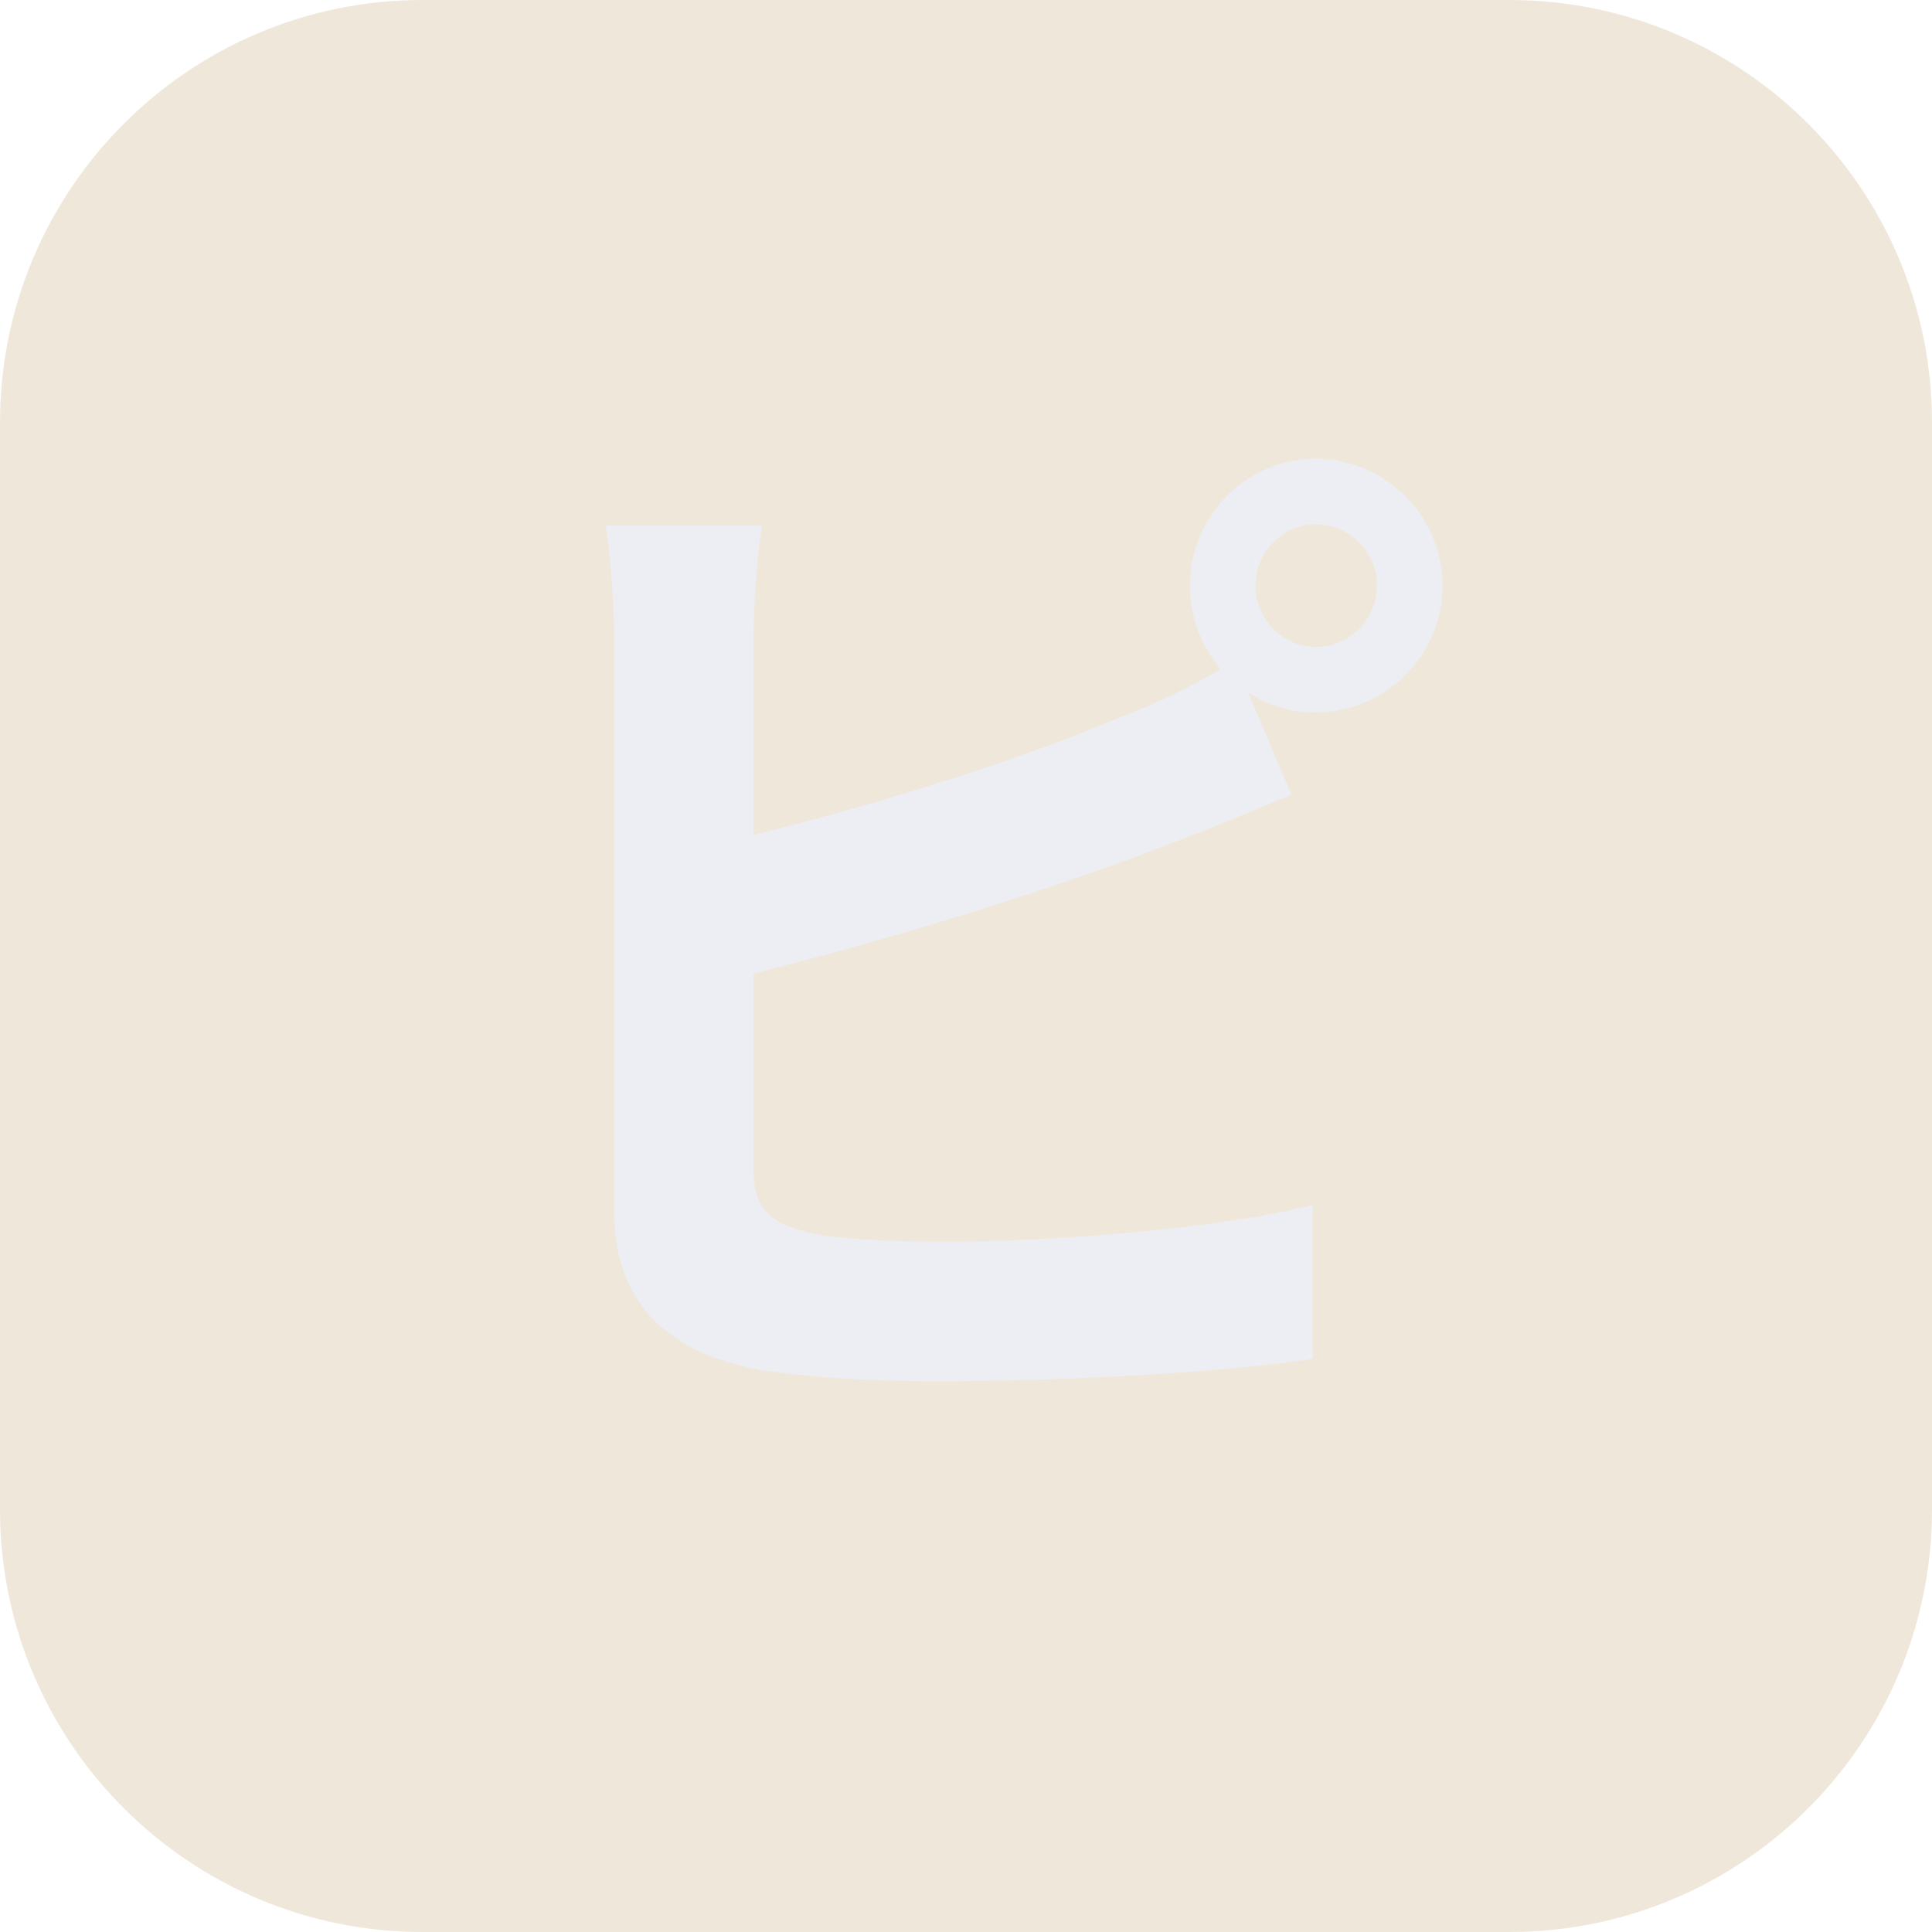
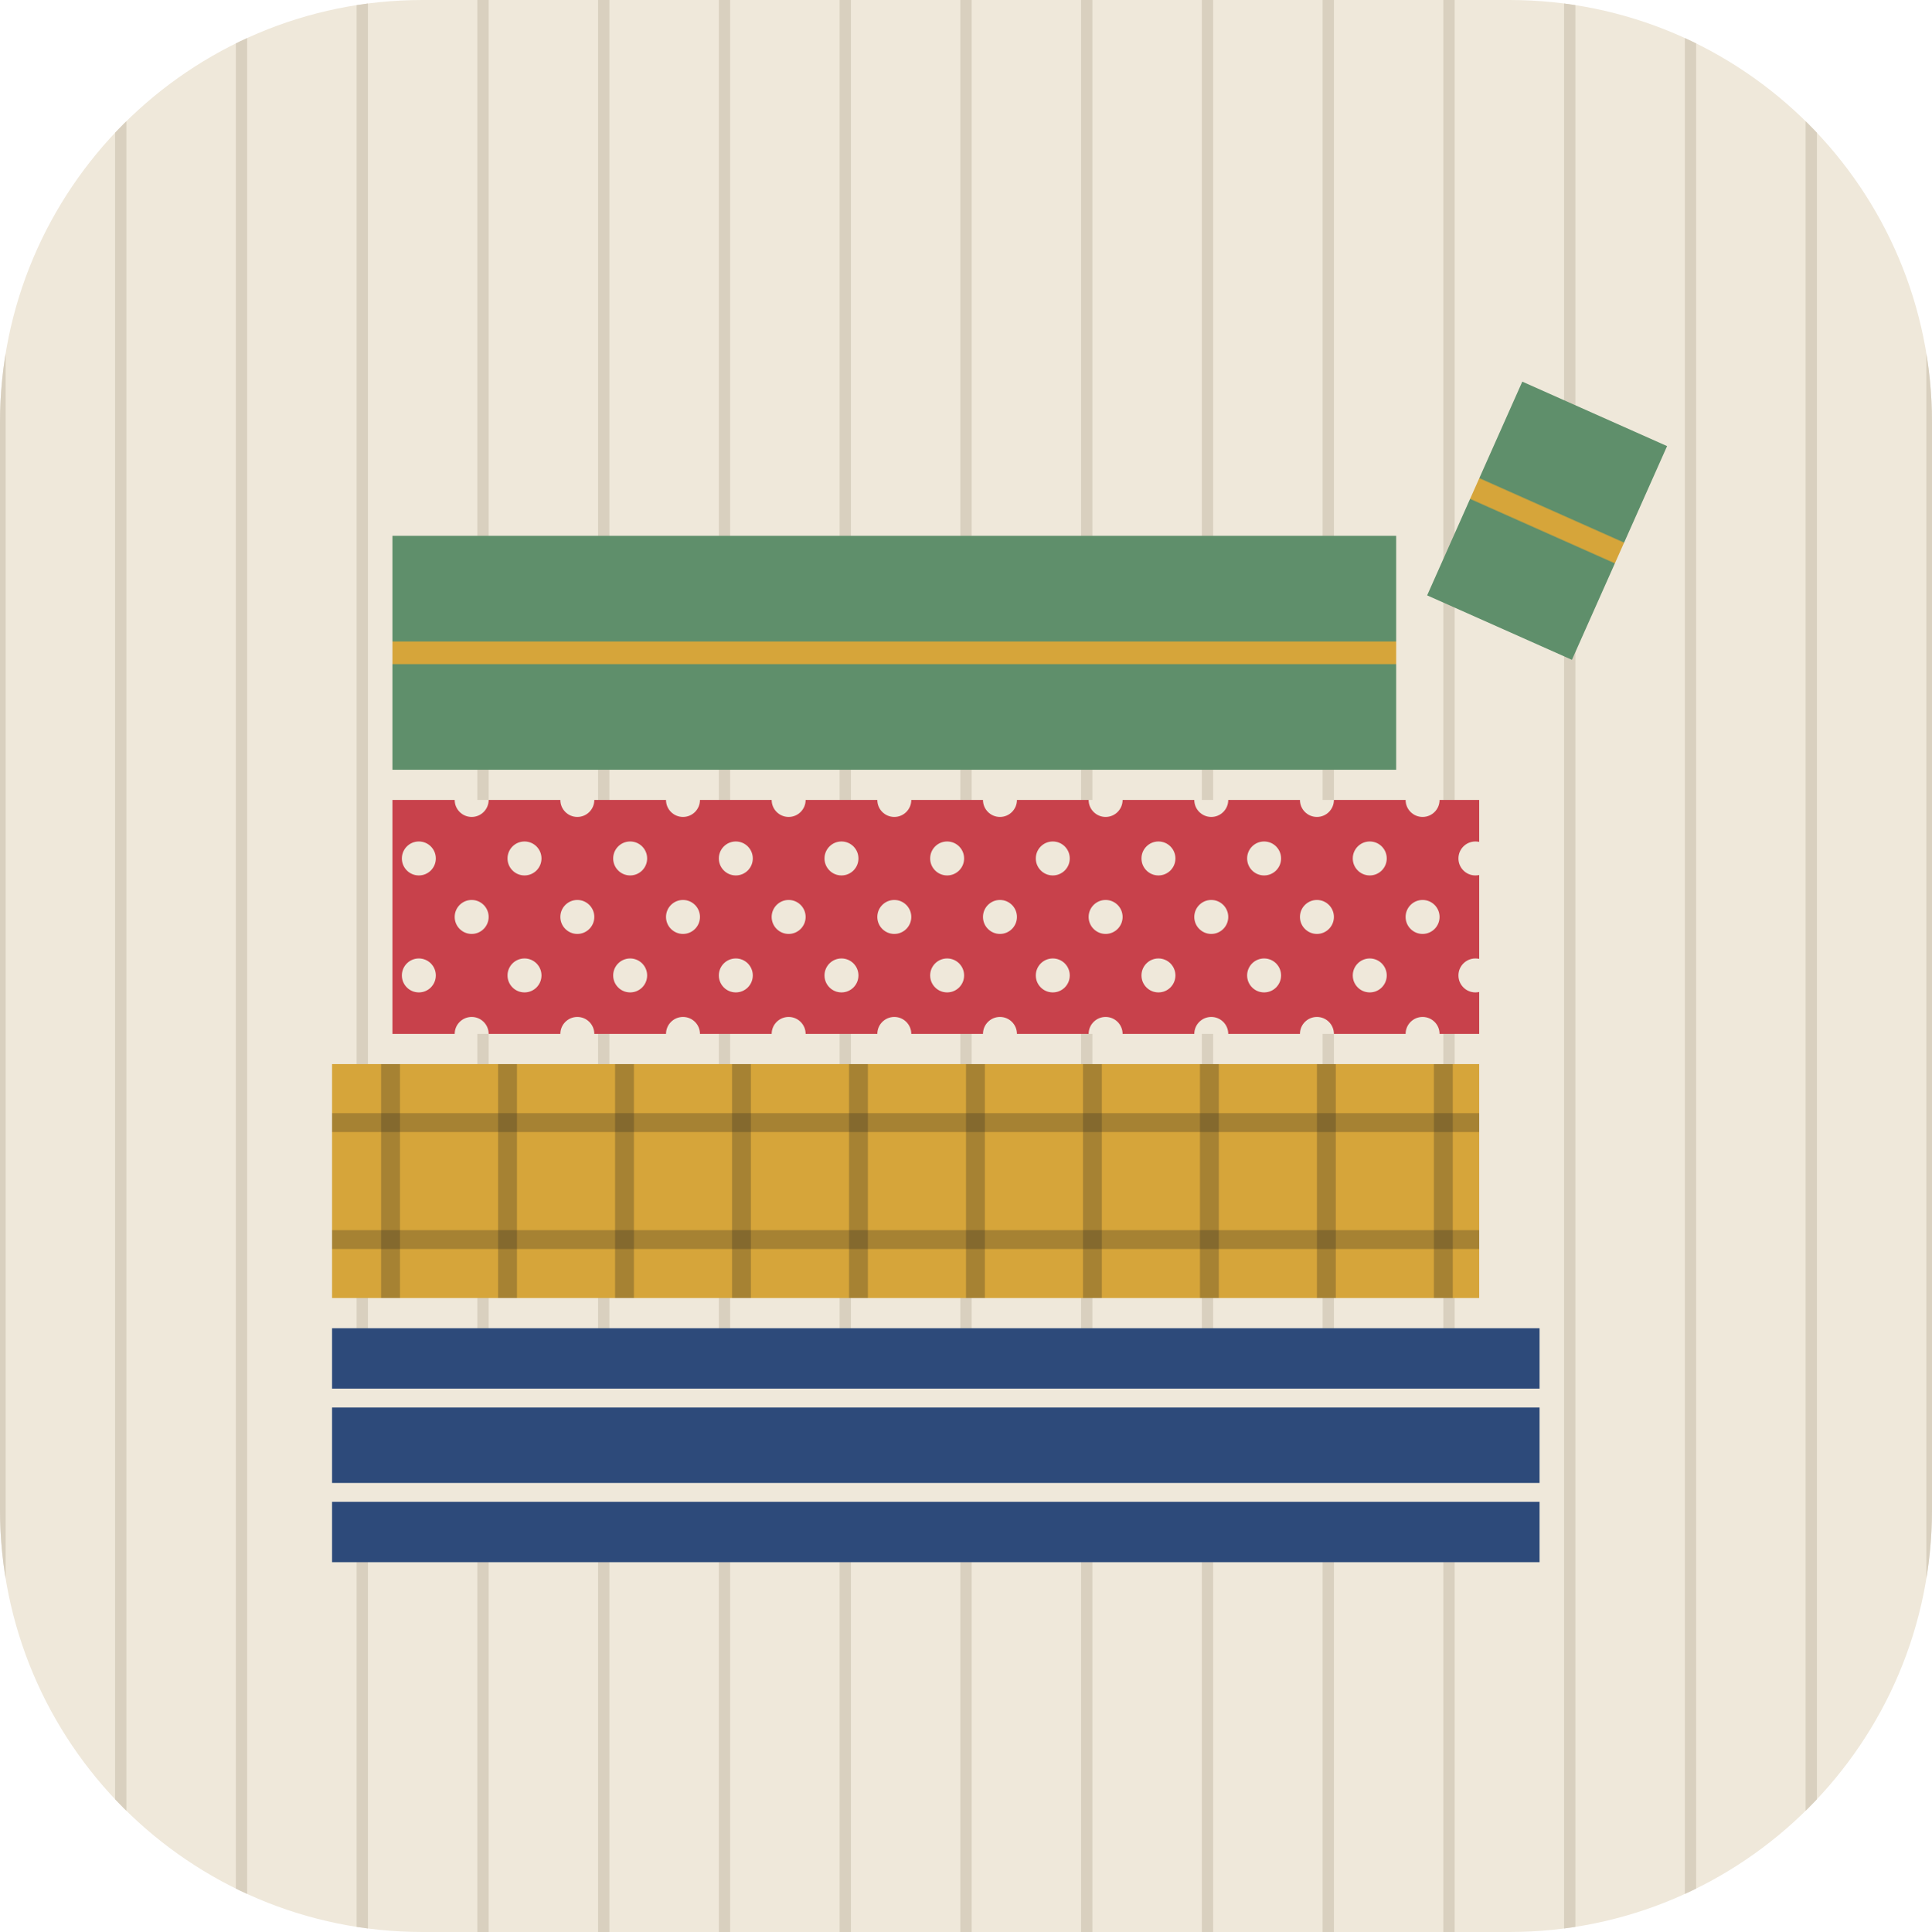
- <svg xmlns="http://www.w3.org/2000/svg" viewBox="0 0 512 512">
+ <svg xmlns="http://www.w3.org/2000/svg" viewBox="0 0 512 512" width="512" height="512">
+   <clipPath id="c">
+     <rect width="512" height="512" rx="112" />
+   </clipPath>
  <rect width="512" height="512" rx="112" fill="#efe8da" />
-   <text x="256" y="256" dy=".35em" text-anchor="middle" font-family="system-ui,sans-serif" font-weight="700" font-size="280" fill="#eceef3">ピ</text>
+   <g clip-path="url(#c)">
+     <rect x="-65.5" y="-48" width="3" height="608" fill="#d9d0bf" />
+     <rect x="-33.5" y="-48" width="3" height="608" fill="#d9d0bf" />
+     <rect x="-1.5" y="-48" width="3" height="608" fill="#d9d0bf" />
+     <rect x="30.5" y="-48" width="3" height="608" fill="#d9d0bf" />
+     <rect x="62.5" y="-48" width="3" height="608" fill="#d9d0bf" />
+     <rect x="94.5" y="-48" width="3" height="608" fill="#d9d0bf" />
+     <rect x="126.5" y="-48" width="3" height="608" fill="#d9d0bf" />
+     <rect x="158.5" y="-48" width="3" height="608" fill="#d9d0bf" />
+     <rect x="190.5" y="-48" width="3" height="608" fill="#d9d0bf" />
+     <rect x="222.5" y="-48" width="3" height="608" fill="#d9d0bf" />
+     <rect x="254.5" y="-48" width="3" height="608" fill="#d9d0bf" />
+     <rect x="286.5" y="-48" width="3" height="608" fill="#d9d0bf" />
+     <rect x="318.5" y="-48" width="3" height="608" fill="#d9d0bf" />
+     <rect x="350.5" y="-48" width="3" height="608" fill="#d9d0bf" />
+     <rect x="382.5" y="-48" width="3" height="608" fill="#d9d0bf" />
+     <rect x="414.5" y="-48" width="3" height="608" fill="#d9d0bf" />
+     <rect x="446.5" y="-48" width="3" height="608" fill="#d9d0bf" />
+     <rect x="478.5" y="-48" width="3" height="608" fill="#d9d0bf" />
+     <rect x="510.5" y="-48" width="3" height="608" fill="#d9d0bf" />
+     <rect x="542.5" y="-48" width="3" height="608" fill="#d9d0bf" />
+     <rect x="574.5" y="-48" width="3" height="608" fill="#d9d0bf" />
+     <defs>
+       <pattern id="b0shima" width="20" height="62" x="88" y="352" patternUnits="userSpaceOnUse">
+         <rect width="20" height="62" fill="#2d4a7a" />
+         <rect y="16" width="20" height="5" fill="#efe8da" />
+         <rect y="41" width="20" height="5" fill="#efe8da" />
+       </pattern>
+       <pattern id="b0koushi" width="31" height="31" x="88" y="352" patternUnits="userSpaceOnUse">
+         <rect width="31" height="31" fill="#d6a53a" />
+         <rect x="13" width="5" height="31" fill="#2a2622" opacity=".28" />
+         <rect y="13" width="31" height="5" fill="#2a2622" opacity=".28" />
+       </pattern>
+       <pattern id="b0ten" width="28" height="31" x="88" y="352" patternUnits="userSpaceOnUse">
+         <rect width="28" height="31" fill="#c8414b" />
+         <circle cx="7" cy="15.5" r="4.5" fill="#efe8da" />
+         <circle cx="21" cy="0" r="4.5" fill="#efe8da" />
+         <circle cx="21" cy="31" r="4.5" fill="#efe8da" />
+       </pattern>
+       <pattern id="b0take" width="20" height="62" x="88" y="352" patternUnits="userSpaceOnUse">
+         <rect width="20" height="62" fill="#5f8f6b" />
+         <rect y="28" width="20" height="6" fill="#d6a53a" />
+       </pattern>
+     </defs>
+     <rect x="88" y="352" width="320" height="62" fill="url(#b0shima)" />
+     <defs>
+       <pattern id="b1shima" width="20" height="62" x="88" y="282" patternUnits="userSpaceOnUse">
+         <rect width="20" height="62" fill="#2d4a7a" />
+         <rect y="16" width="20" height="5" fill="#efe8da" />
+         <rect y="41" width="20" height="5" fill="#efe8da" />
+       </pattern>
+       <pattern id="b1koushi" width="31" height="31" x="88" y="282" patternUnits="userSpaceOnUse">
+         <rect width="31" height="31" fill="#d6a53a" />
+         <rect x="13" width="5" height="31" fill="#2a2622" opacity=".28" />
+         <rect y="13" width="31" height="5" fill="#2a2622" opacity=".28" />
+       </pattern>
+       <pattern id="b1ten" width="28" height="31" x="88" y="282" patternUnits="userSpaceOnUse">
+         <rect width="28" height="31" fill="#c8414b" />
+         <circle cx="7" cy="15.5" r="4.5" fill="#efe8da" />
+         <circle cx="21" cy="0" r="4.5" fill="#efe8da" />
+         <circle cx="21" cy="31" r="4.5" fill="#efe8da" />
+       </pattern>
+       <pattern id="b1take" width="20" height="62" x="88" y="282" patternUnits="userSpaceOnUse">
+         <rect width="20" height="62" fill="#5f8f6b" />
+         <rect y="28" width="20" height="6" fill="#d6a53a" />
+       </pattern>
+     </defs>
+     <rect x="88" y="282" width="304" height="62" fill="url(#b1koushi)" />
+     <defs>
+       <pattern id="b2shima" width="20" height="62" x="104" y="212" patternUnits="userSpaceOnUse">
+         <rect width="20" height="62" fill="#2d4a7a" />
+         <rect y="16" width="20" height="5" fill="#efe8da" />
+         <rect y="41" width="20" height="5" fill="#efe8da" />
+       </pattern>
+       <pattern id="b2koushi" width="31" height="31" x="104" y="212" patternUnits="userSpaceOnUse">
+         <rect width="31" height="31" fill="#d6a53a" />
+         <rect x="13" width="5" height="31" fill="#2a2622" opacity=".28" />
+         <rect y="13" width="31" height="5" fill="#2a2622" opacity=".28" />
+       </pattern>
+       <pattern id="b2ten" width="28" height="31" x="104" y="212" patternUnits="userSpaceOnUse">
+         <rect width="28" height="31" fill="#c8414b" />
+         <circle cx="7" cy="15.5" r="4.5" fill="#efe8da" />
+         <circle cx="21" cy="0" r="4.5" fill="#efe8da" />
+         <circle cx="21" cy="31" r="4.5" fill="#efe8da" />
+       </pattern>
+       <pattern id="b2take" width="20" height="62" x="104" y="212" patternUnits="userSpaceOnUse">
+         <rect width="20" height="62" fill="#5f8f6b" />
+         <rect y="28" width="20" height="6" fill="#d6a53a" />
+       </pattern>
+     </defs>
+     <rect x="104" y="212" width="288" height="62" fill="url(#b2ten)" />
+     <defs>
+       <pattern id="b3shima" width="20" height="62" x="104" y="142" patternUnits="userSpaceOnUse">
+         <rect width="20" height="62" fill="#2d4a7a" />
+         <rect y="16" width="20" height="5" fill="#efe8da" />
+         <rect y="41" width="20" height="5" fill="#efe8da" />
+       </pattern>
+       <pattern id="b3koushi" width="31" height="31" x="104" y="142" patternUnits="userSpaceOnUse">
+         <rect width="31" height="31" fill="#d6a53a" />
+         <rect x="13" width="5" height="31" fill="#2a2622" opacity=".28" />
+         <rect y="13" width="31" height="5" fill="#2a2622" opacity=".28" />
+       </pattern>
+       <pattern id="b3ten" width="28" height="31" x="104" y="142" patternUnits="userSpaceOnUse">
+         <rect width="28" height="31" fill="#c8414b" />
+         <circle cx="7" cy="15.5" r="4.5" fill="#efe8da" />
+         <circle cx="21" cy="0" r="4.5" fill="#efe8da" />
+         <circle cx="21" cy="31" r="4.5" fill="#efe8da" />
+       </pattern>
+       <pattern id="b3take" width="20" height="62" x="104" y="142" patternUnits="userSpaceOnUse">
+         <rect width="20" height="62" fill="#5f8f6b" />
+         <rect y="28" width="20" height="6" fill="#d6a53a" />
+       </pattern>
+     </defs>
+     <rect x="104" y="142" width="266" height="62" fill="url(#b3take)" />
+     <g transform="translate(410 138) rotate(24)">
+       <defs>
+         <pattern id="b4shima" width="20" height="62" x="-21" y="-31" patternUnits="userSpaceOnUse">
+           <rect width="20" height="62" fill="#2d4a7a" />
+           <rect y="16" width="20" height="5" fill="#efe8da" />
+           <rect y="41" width="20" height="5" fill="#efe8da" />
+         </pattern>
+         <pattern id="b4koushi" width="31" height="31" x="-21" y="-31" patternUnits="userSpaceOnUse">
+           <rect width="31" height="31" fill="#d6a53a" />
+           <rect x="13" width="5" height="31" fill="#2a2622" opacity=".28" />
+           <rect y="13" width="31" height="5" fill="#2a2622" opacity=".28" />
+         </pattern>
+         <pattern id="b4ten" width="28" height="31" x="-21" y="-31" patternUnits="userSpaceOnUse">
+           <rect width="28" height="31" fill="#c8414b" />
+           <circle cx="7" cy="15.5" r="4.5" fill="#efe8da" />
+           <circle cx="21" cy="0" r="4.5" fill="#efe8da" />
+           <circle cx="21" cy="31" r="4.5" fill="#efe8da" />
+         </pattern>
+         <pattern id="b4take" width="20" height="62" x="-21" y="-31" patternUnits="userSpaceOnUse">
+           <rect width="20" height="62" fill="#5f8f6b" />
+           <rect y="28" width="20" height="6" fill="#d6a53a" />
+         </pattern>
+       </defs>
+       <rect x="-21" y="-31" width="42" height="62" fill="url(#b4take)" />
+     </g>
+   </g>
</svg>
